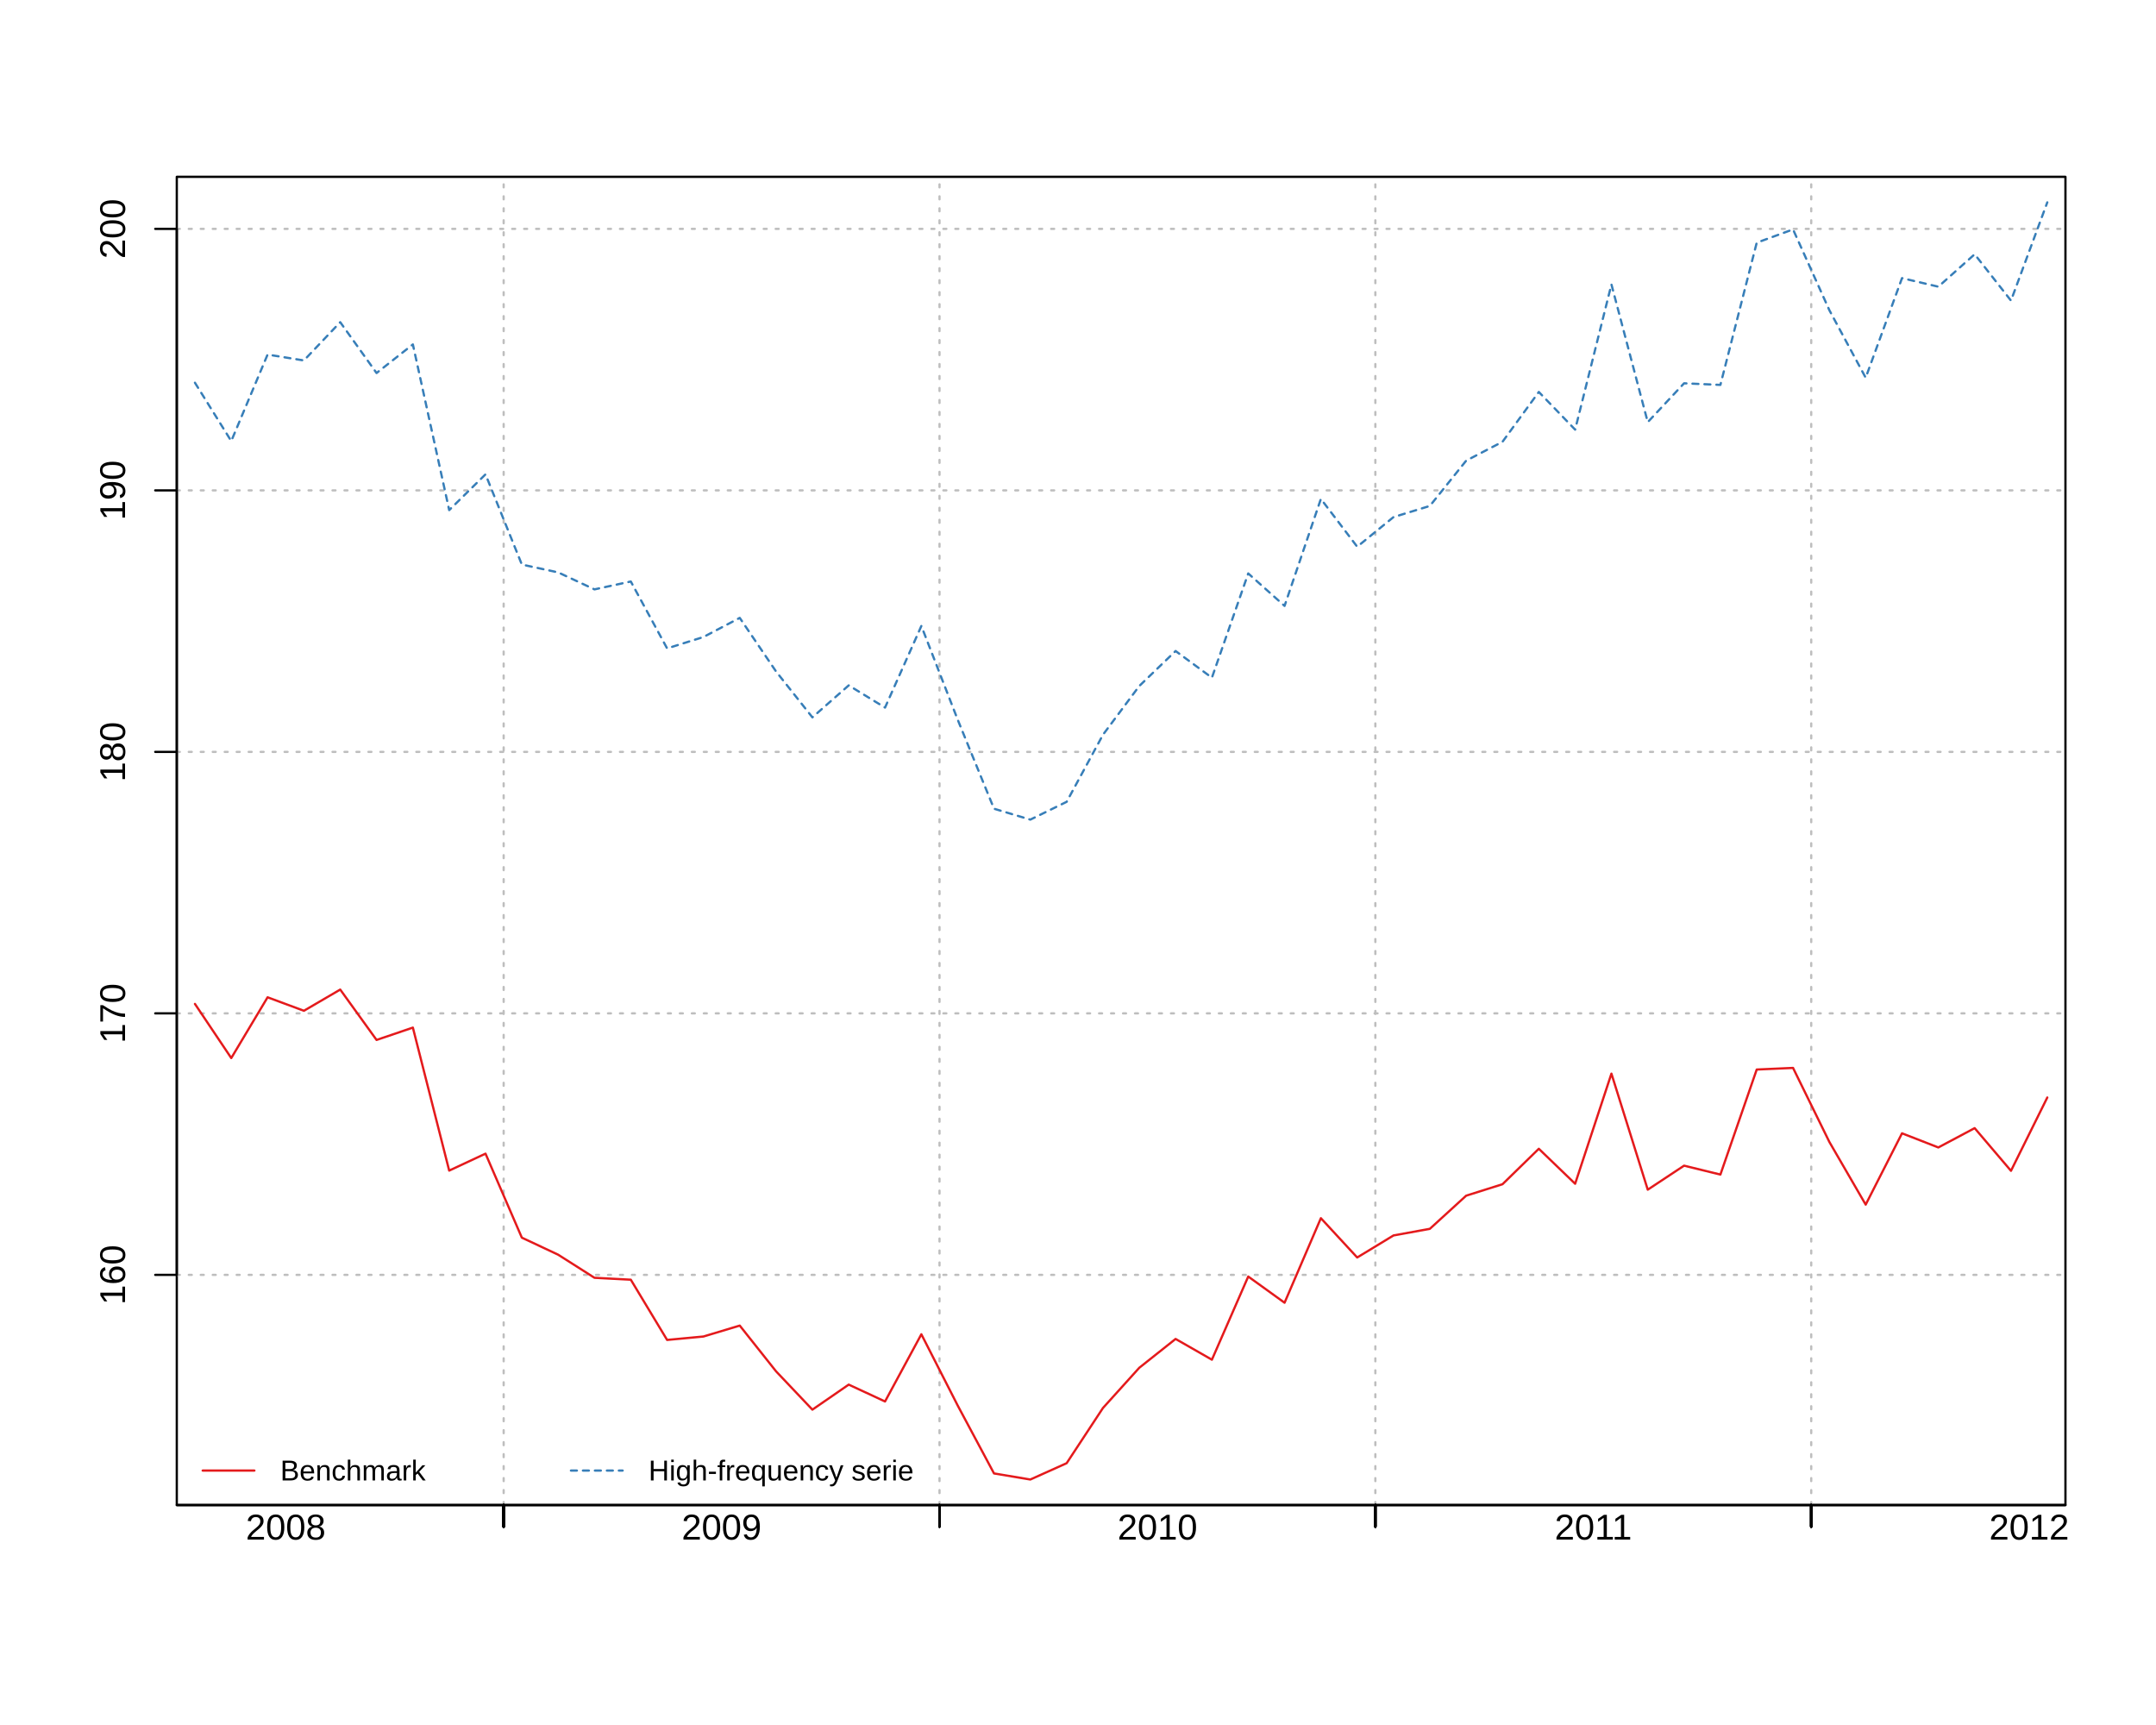
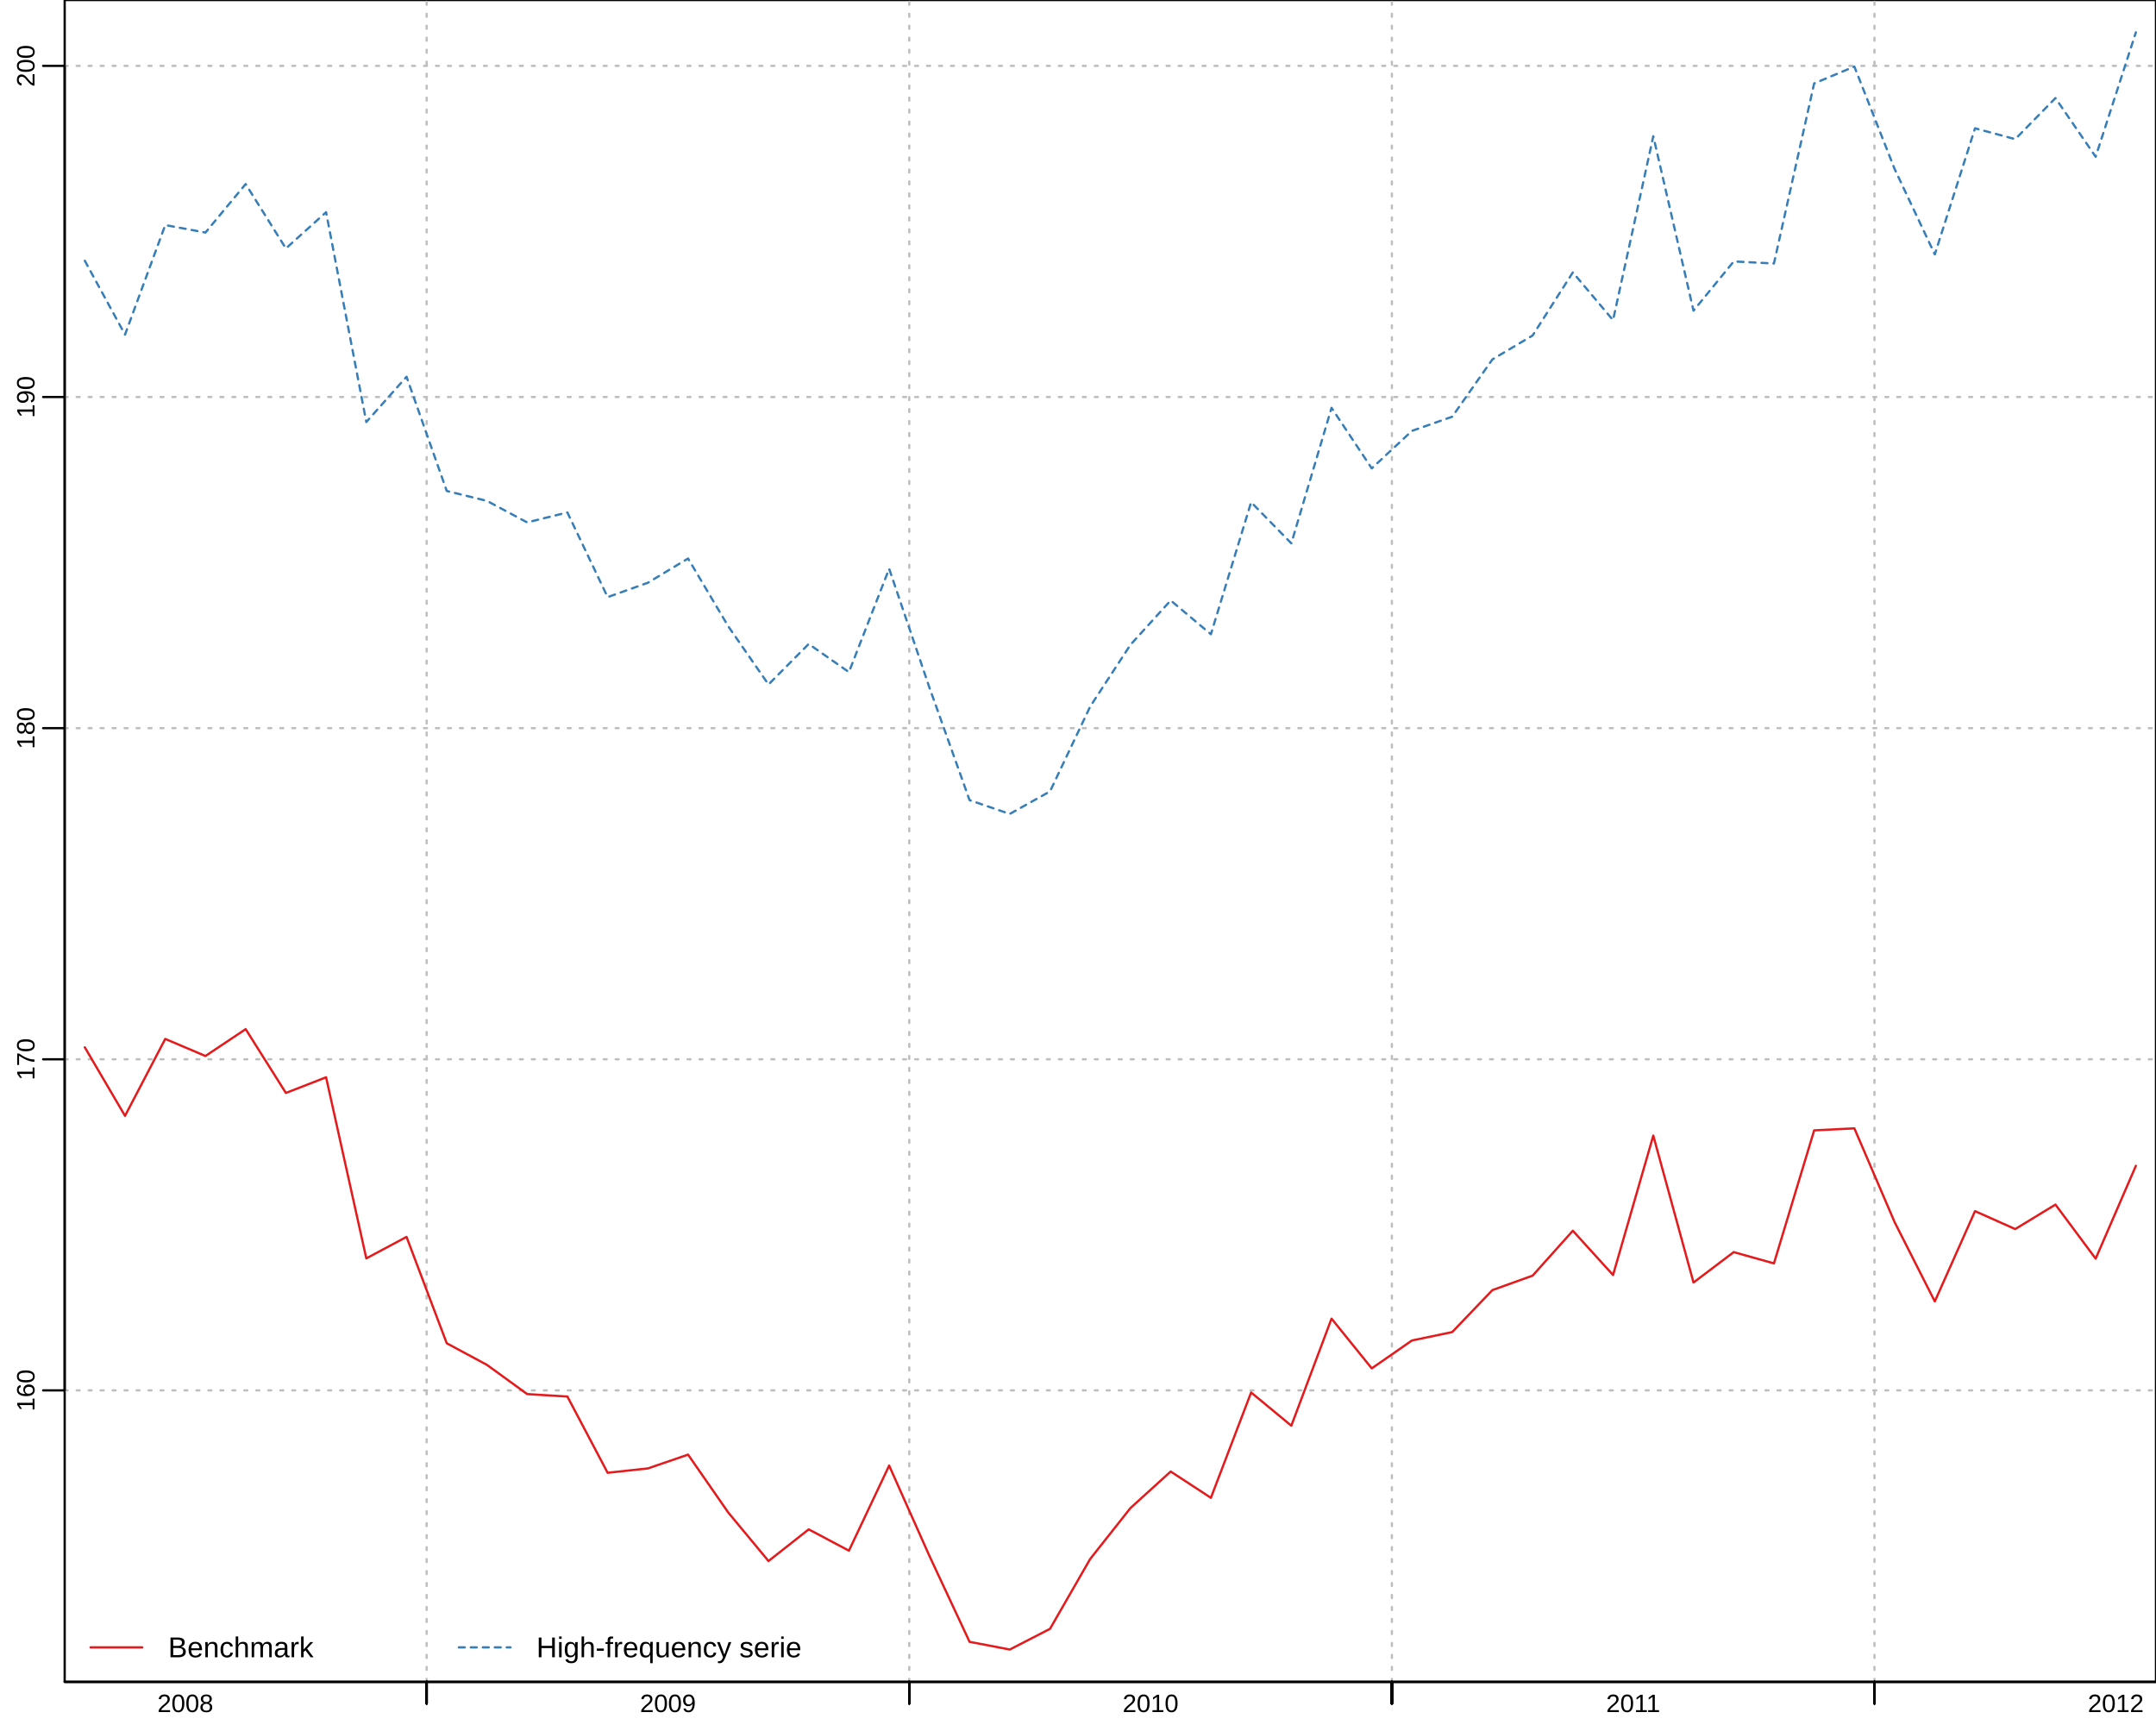
<svg xmlns="http://www.w3.org/2000/svg" viewBox="0 0 720.00 576.00">
  <defs>
    <style type="text/css">
    line, polyline, polygon, path, rect, circle {
      fill: none;
      stroke: #000000;
      stroke-linecap: round;
      stroke-linejoin: round;
      stroke-miterlimit: 10.00;
    }
  </style>
  </defs>
  <rect width="100%" height="100%" style="stroke: none; fill: #FFFFFF;" />
-   <polyline points="59.04,502.56 689.76,502.56 689.76,59.04 59.04,59.04 59.04,502.56 " style="stroke-width: 0.75;" />
+   <polyline points="21.60,561.60 720.00,561.60 720.00,0.00 21.60,0.00 21.60,561.60 " style="stroke-width: 0.75;" />
  <defs>
-     <clipPath id="cpNTkuMDR8Njg5Ljc2fDUwMi41Nnw1OS4wNA==">
-       <rect x="59.04" y="59.04" width="630.72" height="443.52" />
+     <clipPath id="cpMjEuNjB8NzIwLjAwfDU2MS42MHwwLjAw">
+       <rect x="21.60" y="0.00" width="698.40" height="561.60" />
    </clipPath>
  </defs>
-   <line x1="59.04" y1="425.70" x2="689.76" y2="425.70" style="stroke-width: 0.75; stroke: #BEBEBE; stroke-dasharray: 1.00,3.00;" clip-path="url(#cpNTkuMDR8Njg5Ljc2fDUwMi41Nnw1OS4wNA==)" />
-   <line x1="59.04" y1="338.38" x2="689.76" y2="338.38" style="stroke-width: 0.75; stroke: #BEBEBE; stroke-dasharray: 1.00,3.00;" clip-path="url(#cpNTkuMDR8Njg5Ljc2fDUwMi41Nnw1OS4wNA==)" />
-   <line x1="59.04" y1="251.06" x2="689.76" y2="251.06" style="stroke-width: 0.75; stroke: #BEBEBE; stroke-dasharray: 1.00,3.00;" clip-path="url(#cpNTkuMDR8Njg5Ljc2fDUwMi41Nnw1OS4wNA==)" />
-   <line x1="59.04" y1="163.74" x2="689.76" y2="163.74" style="stroke-width: 0.75; stroke: #BEBEBE; stroke-dasharray: 1.00,3.00;" clip-path="url(#cpNTkuMDR8Njg5Ljc2fDUwMi41Nnw1OS4wNA==)" />
-   <line x1="59.04" y1="76.42" x2="689.76" y2="76.42" style="stroke-width: 0.75; stroke: #BEBEBE; stroke-dasharray: 1.00,3.00;" clip-path="url(#cpNTkuMDR8Njg5Ljc2fDUwMi41Nnw1OS4wNA==)" />
-   <line x1="168.20" y1="502.56" x2="168.20" y2="59.04" style="stroke-width: 0.75; stroke: #BEBEBE; stroke-dasharray: 1.00,3.00;" clip-path="url(#cpNTkuMDR8Njg5Ljc2fDUwMi41Nnw1OS4wNA==)" />
-   <line x1="313.75" y1="502.56" x2="313.75" y2="59.04" style="stroke-width: 0.75; stroke: #BEBEBE; stroke-dasharray: 1.00,3.00;" clip-path="url(#cpNTkuMDR8Njg5Ljc2fDUwMi41Nnw1OS4wNA==)" />
-   <line x1="459.30" y1="502.56" x2="459.30" y2="59.04" style="stroke-width: 0.75; stroke: #BEBEBE; stroke-dasharray: 1.00,3.00;" clip-path="url(#cpNTkuMDR8Njg5Ljc2fDUwMi41Nnw1OS4wNA==)" />
-   <line x1="604.86" y1="502.56" x2="604.86" y2="59.04" style="stroke-width: 0.75; stroke: #BEBEBE; stroke-dasharray: 1.00,3.00;" clip-path="url(#cpNTkuMDR8Njg5Ljc2fDUwMi41Nnw1OS4wNA==)" />
-   <polyline points="65.10,335.22 77.23,353.30 89.36,333.01 101.49,337.51 113.62,330.43 125.75,347.25 137.88,343.13 150.01,390.88 162.14,385.22 174.27,413.27 186.40,418.96 198.53,426.67 210.66,427.31 222.78,447.42 234.91,446.28 247.04,442.63 259.17,457.91 271.30,470.70 283.43,462.34 295.56,467.97 307.69,445.53 319.82,469.31 331.95,492.00 344.08,494.03 356.21,488.58 368.34,470.14 380.46,456.72 392.59,447.09 404.72,454.02 416.85,426.25 428.98,435.00 441.11,406.77 453.24,419.89 465.37,412.53 477.50,410.32 489.63,399.25 501.76,395.43 513.89,383.59 526.02,395.27 538.14,358.50 550.27,397.25 562.40,389.23 574.53,392.20 586.66,357.13 598.79,356.59 610.92,381.31 623.05,402.24 635.18,378.43 647.31,383.15 659.44,376.70 671.57,390.95 683.70,366.47 " style="stroke-width: 0.75; stroke: #E41A1C;" clip-path="url(#cpNTkuMDR8Njg5Ljc2fDUwMi41Nnw1OS4wNA==)" />
-   <polyline points="65.10,127.80 77.23,147.28 89.36,118.39 101.49,120.36 113.62,107.58 125.75,124.56 137.88,115.01 150.01,170.33 162.14,158.39 174.27,188.51 186.40,191.13 198.53,196.80 210.66,194.17 222.78,216.51 234.91,212.71 247.04,206.32 259.17,224.22 271.30,239.53 283.43,228.86 295.56,236.27 307.69,209.02 319.82,240.30 331.95,270.04 344.08,273.68 356.21,267.74 368.34,245.34 380.46,229.07 392.59,217.38 404.72,226.29 416.85,191.48 428.98,202.32 441.11,166.59 453.24,182.56 465.37,172.66 477.50,168.94 489.63,153.82 501.76,147.52 513.89,130.88 526.02,143.46 538.14,94.97 550.27,140.96 562.40,127.99 574.53,128.52 586.66,81.04 598.79,76.60 610.92,103.58 623.05,126.13 635.18,92.87 647.31,95.73 659.44,84.90 671.57,100.38 683.70,67.57 " style="stroke-width: 0.75; stroke: #377EB8; stroke-dasharray: 2.00,2.00;" clip-path="url(#cpNTkuMDR8Njg5Ljc2fDUwMi41Nnw1OS4wNA==)" />
-   <line x1="67.68" y1="491.04" x2="84.96" y2="491.04" style="stroke-width: 0.75; stroke: #E41A1C;" clip-path="url(#cpNTkuMDR8Njg5Ljc2fDUwMi41Nnw1OS4wNA==)" />
-   <line x1="190.66" y1="491.04" x2="207.94" y2="491.04" style="stroke-width: 0.75; stroke: #377EB8; stroke-dasharray: 2.00,2.00;" clip-path="url(#cpNTkuMDR8Njg5Ljc2fDUwMi41Nnw1OS4wNA==)" />
-   <g clip-path="url(#cpNTkuMDR8Njg5Ljc2fDUwMi41Nnw1OS4wNA==)">
-     <text x="93.60" y="494.34" style="font-size: 9.60px; font-family: Liberation Sans;" textLength="48.48px" lengthAdjust="spacingAndGlyphs">Benchmark</text>
+   <line x1="21.60" y1="464.27" x2="720.00" y2="464.27" style="stroke-width: 0.75; stroke: #BEBEBE; stroke-dasharray: 1.00,3.00;" clip-path="url(#cpMjEuNjB8NzIwLjAwfDU2MS42MHwwLjAw)" />
+   <line x1="21.60" y1="353.71" x2="720.00" y2="353.71" style="stroke-width: 0.75; stroke: #BEBEBE; stroke-dasharray: 1.00,3.00;" clip-path="url(#cpMjEuNjB8NzIwLjAwfDU2MS42MHwwLjAw)" />
+   <line x1="21.60" y1="243.14" x2="720.00" y2="243.14" style="stroke-width: 0.75; stroke: #BEBEBE; stroke-dasharray: 1.00,3.00;" clip-path="url(#cpMjEuNjB8NzIwLjAwfDU2MS42MHwwLjAw)" />
+   <line x1="21.60" y1="132.57" x2="720.00" y2="132.57" style="stroke-width: 0.75; stroke: #BEBEBE; stroke-dasharray: 1.00,3.00;" clip-path="url(#cpMjEuNjB8NzIwLjAwfDU2MS42MHwwLjAw)" />
+   <line x1="21.60" y1="22.00" x2="720.00" y2="22.00" style="stroke-width: 0.75; stroke: #BEBEBE; stroke-dasharray: 1.00,3.00;" clip-path="url(#cpMjEuNjB8NzIwLjAwfDU2MS42MHwwLjAw)" />
+   <line x1="142.48" y1="561.60" x2="142.48" y2="0.00" style="stroke-width: 0.75; stroke: #BEBEBE; stroke-dasharray: 1.00,3.00;" clip-path="url(#cpMjEuNjB8NzIwLjAwfDU2MS42MHwwLjAw)" />
+   <line x1="303.65" y1="561.60" x2="303.65" y2="0.00" style="stroke-width: 0.75; stroke: #BEBEBE; stroke-dasharray: 1.00,3.00;" clip-path="url(#cpMjEuNjB8NzIwLjAwfDU2MS42MHwwLjAw)" />
+   <line x1="464.82" y1="561.60" x2="464.82" y2="0.00" style="stroke-width: 0.75; stroke: #BEBEBE; stroke-dasharray: 1.00,3.00;" clip-path="url(#cpMjEuNjB8NzIwLjAwfDU2MS42MHwwLjAw)" />
+   <line x1="625.98" y1="561.60" x2="625.98" y2="0.00" style="stroke-width: 0.75; stroke: #BEBEBE; stroke-dasharray: 1.00,3.00;" clip-path="url(#cpMjEuNjB8NzIwLjAwfDU2MS42MHwwLjAw)" />
+   <polyline points="28.32,349.71 41.75,372.60 55.18,346.91 68.61,352.61 82.04,343.64 95.47,364.95 108.90,359.72 122.33,420.19 135.76,413.02 149.19,448.54 162.62,455.75 176.05,465.50 189.48,466.32 202.92,491.78 216.35,490.33 229.78,485.72 243.21,505.06 256.64,521.25 270.07,510.67 283.50,517.79 296.93,489.38 310.36,519.50 323.79,548.23 337.22,550.80 350.65,543.89 364.08,520.54 377.52,503.55 390.95,491.36 404.38,500.14 417.81,464.97 431.24,476.06 444.67,440.31 458.10,456.92 471.53,447.60 484.96,444.80 498.39,430.78 511.82,425.95 525.25,410.96 538.68,425.75 552.12,379.19 565.55,428.25 578.98,418.10 592.41,421.86 605.84,377.45 619.27,376.77 632.70,408.07 646.13,434.57 659.56,404.42 672.99,410.40 686.42,402.23 699.85,420.28 713.28,389.28 " style="stroke-width: 0.75; stroke: #E41A1C;" clip-path="url(#cpMjEuNjB8NzIwLjAwfDU2MS42MHwwLjAw)" />
+   <polyline points="28.32,87.06 41.75,111.73 55.18,75.15 68.61,77.65 82.04,61.46 95.47,82.96 108.90,70.86 122.33,140.92 135.76,125.80 149.19,163.94 162.62,167.25 176.05,174.44 189.48,171.11 202.92,199.39 216.35,194.59 229.78,186.49 243.21,209.15 256.64,228.55 270.07,215.03 283.50,224.42 296.93,189.90 310.36,229.52 323.79,267.18 337.22,271.78 350.65,264.27 364.08,235.90 377.52,215.30 390.95,200.49 404.38,211.78 417.81,167.70 431.24,181.43 444.67,136.18 458.10,156.40 471.53,143.87 484.96,139.15 498.39,120.01 511.82,112.03 525.25,90.96 538.68,106.90 552.12,45.49 565.55,103.73 578.98,87.30 592.41,87.98 605.84,27.86 619.27,22.23 632.70,56.40 646.13,84.95 659.56,42.84 672.99,46.46 686.42,32.75 699.85,52.34 713.28,10.80 " style="stroke-width: 0.75; stroke: #377EB8; stroke-dasharray: 2.00,2.00;" clip-path="url(#cpMjEuNjB8NzIwLjAwfDU2MS42MHwwLjAw)" />
+   <line x1="30.24" y1="550.08" x2="47.52" y2="550.08" style="stroke-width: 0.75; stroke: #E41A1C;" clip-path="url(#cpMjEuNjB8NzIwLjAwfDU2MS42MHwwLjAw)" />
+   <line x1="153.22" y1="550.08" x2="170.50" y2="550.08" style="stroke-width: 0.75; stroke: #377EB8; stroke-dasharray: 2.00,2.00;" clip-path="url(#cpMjEuNjB8NzIwLjAwfDU2MS42MHwwLjAw)" />
+   <g clip-path="url(#cpMjEuNjB8NzIwLjAwfDU2MS42MHwwLjAw)">
+     <text x="56.16" y="553.38" style="font-size: 9.60px; font-family: Liberation Sans;" textLength="48.48px" lengthAdjust="spacingAndGlyphs">Benchmark</text>
  </g>
-   <g clip-path="url(#cpNTkuMDR8Njg5Ljc2fDUwMi41Nnw1OS4wNA==)">
-     <text x="216.58" y="494.34" style="font-size: 9.60px; font-family: Liberation Sans;" textLength="88.42px" lengthAdjust="spacingAndGlyphs">High-frequency serie</text>
+   <g clip-path="url(#cpMjEuNjB8NzIwLjAwfDU2MS42MHwwLjAw)">
+     <text x="179.14" y="553.38" style="font-size: 9.60px; font-family: Liberation Sans;" textLength="88.42px" lengthAdjust="spacingAndGlyphs">High-frequency serie</text>
  </g>
  <defs>
    <clipPath id="cpMC4wMHw3MjAuMDB8NTc2LjAwfDAuMDA=">
      <rect x="0.00" y="0.00" width="720.00" height="576.00" />
    </clipPath>
  </defs>
-   <line x1="59.04" y1="425.70" x2="59.04" y2="76.42" style="stroke-width: 0.75;" clip-path="url(#cpMC4wMHw3MjAuMDB8NTc2LjAwfDAuMDA=)" />
-   <line x1="59.04" y1="425.70" x2="51.84" y2="425.70" style="stroke-width: 0.75;" clip-path="url(#cpMC4wMHw3MjAuMDB8NTc2LjAwfDAuMDA=)" />
-   <line x1="59.04" y1="338.38" x2="51.84" y2="338.38" style="stroke-width: 0.75;" clip-path="url(#cpMC4wMHw3MjAuMDB8NTc2LjAwfDAuMDA=)" />
-   <line x1="59.04" y1="251.06" x2="51.84" y2="251.06" style="stroke-width: 0.75;" clip-path="url(#cpMC4wMHw3MjAuMDB8NTc2LjAwfDAuMDA=)" />
-   <line x1="59.04" y1="163.74" x2="51.84" y2="163.74" style="stroke-width: 0.75;" clip-path="url(#cpMC4wMHw3MjAuMDB8NTc2LjAwfDAuMDA=)" />
-   <line x1="59.04" y1="76.42" x2="51.84" y2="76.42" style="stroke-width: 0.75;" clip-path="url(#cpMC4wMHw3MjAuMDB8NTc2LjAwfDAuMDA=)" />
+   <line x1="21.60" y1="464.27" x2="21.60" y2="22.00" style="stroke-width: 0.75;" clip-path="url(#cpMC4wMHw3MjAuMDB8NTc2LjAwfDAuMDA=)" />
+   <line x1="21.60" y1="464.27" x2="14.40" y2="464.27" style="stroke-width: 0.75;" clip-path="url(#cpMC4wMHw3MjAuMDB8NTc2LjAwfDAuMDA=)" />
+   <line x1="21.60" y1="353.71" x2="14.40" y2="353.71" style="stroke-width: 0.75;" clip-path="url(#cpMC4wMHw3MjAuMDB8NTc2LjAwfDAuMDA=)" />
+   <line x1="21.60" y1="243.14" x2="14.40" y2="243.14" style="stroke-width: 0.75;" clip-path="url(#cpMC4wMHw3MjAuMDB8NTc2LjAwfDAuMDA=)" />
+   <line x1="21.60" y1="132.57" x2="14.40" y2="132.57" style="stroke-width: 0.75;" clip-path="url(#cpMC4wMHw3MjAuMDB8NTc2LjAwfDAuMDA=)" />
+   <line x1="21.60" y1="22.00" x2="14.40" y2="22.00" style="stroke-width: 0.75;" clip-path="url(#cpMC4wMHw3MjAuMDB8NTc2LjAwfDAuMDA=)" />
  <g clip-path="url(#cpMC4wMHw3MjAuMDB8NTc2LjAwfDAuMDA=)">
-     <text transform="translate(41.76,435.71) rotate(-90)" style="font-size: 12.00px; font-family: Liberation Sans;" textLength="20.02px" lengthAdjust="spacingAndGlyphs">160</text>
+     <text transform="translate(11.52,471.28) rotate(-90)" style="font-size: 8.40px; font-family: Liberation Sans;" textLength="14.02px" lengthAdjust="spacingAndGlyphs">160</text>
  </g>
  <g clip-path="url(#cpMC4wMHw3MjAuMDB8NTc2LjAwfDAuMDA=)">
-     <text transform="translate(41.76,348.38) rotate(-90)" style="font-size: 12.00px; font-family: Liberation Sans;" textLength="20.02px" lengthAdjust="spacingAndGlyphs">170</text>
+     <text transform="translate(11.52,360.71) rotate(-90)" style="font-size: 8.40px; font-family: Liberation Sans;" textLength="14.02px" lengthAdjust="spacingAndGlyphs">170</text>
  </g>
  <g clip-path="url(#cpMC4wMHw3MjAuMDB8NTc2LjAwfDAuMDA=)">
-     <text transform="translate(41.76,261.06) rotate(-90)" style="font-size: 12.00px; font-family: Liberation Sans;" textLength="20.02px" lengthAdjust="spacingAndGlyphs">180</text>
+     <text transform="translate(11.52,250.15) rotate(-90)" style="font-size: 8.40px; font-family: Liberation Sans;" textLength="14.02px" lengthAdjust="spacingAndGlyphs">180</text>
  </g>
  <g clip-path="url(#cpMC4wMHw3MjAuMDB8NTc2LjAwfDAuMDA=)">
-     <text transform="translate(41.76,173.74) rotate(-90)" style="font-size: 12.00px; font-family: Liberation Sans;" textLength="20.02px" lengthAdjust="spacingAndGlyphs">190</text>
+     <text transform="translate(11.52,139.58) rotate(-90)" style="font-size: 8.40px; font-family: Liberation Sans;" textLength="14.02px" lengthAdjust="spacingAndGlyphs">190</text>
  </g>
  <g clip-path="url(#cpMC4wMHw3MjAuMDB8NTc2LjAwfDAuMDA=)">
-     <text transform="translate(41.76,86.42) rotate(-90)" style="font-size: 12.00px; font-family: Liberation Sans;" textLength="20.02px" lengthAdjust="spacingAndGlyphs">200</text>
+     <text transform="translate(11.52,29.01) rotate(-90)" style="font-size: 8.40px; font-family: Liberation Sans;" textLength="14.02px" lengthAdjust="spacingAndGlyphs">200</text>
  </g>
-   <line x1="59.04" y1="502.56" x2="689.76" y2="502.56" style="stroke-width: 0.75;" clip-path="url(#cpMC4wMHw3MjAuMDB8NTc2LjAwfDAuMDA=)" />
-   <line x1="168.20" y1="502.56" x2="168.20" y2="509.76" style="stroke-width: 0.75;" clip-path="url(#cpMC4wMHw3MjAuMDB8NTc2LjAwfDAuMDA=)" />
-   <line x1="168.20" y1="502.56" x2="168.20" y2="509.76" style="stroke-width: 0.75;" clip-path="url(#cpMC4wMHw3MjAuMDB8NTc2LjAwfDAuMDA=)" />
-   <line x1="168.20" y1="502.56" x2="168.20" y2="509.76" style="stroke-width: 0.75;" clip-path="url(#cpMC4wMHw3MjAuMDB8NTc2LjAwfDAuMDA=)" />
-   <line x1="168.20" y1="502.56" x2="168.20" y2="509.76" style="stroke-width: 0.75;" clip-path="url(#cpMC4wMHw3MjAuMDB8NTc2LjAwfDAuMDA=)" />
-   <line x1="168.20" y1="502.56" x2="168.20" y2="509.76" style="stroke-width: 0.75;" clip-path="url(#cpMC4wMHw3MjAuMDB8NTc2LjAwfDAuMDA=)" />
-   <line x1="168.20" y1="502.56" x2="168.20" y2="509.76" style="stroke-width: 0.75;" clip-path="url(#cpMC4wMHw3MjAuMDB8NTc2LjAwfDAuMDA=)" />
-   <line x1="168.20" y1="502.56" x2="168.20" y2="509.76" style="stroke-width: 0.75;" clip-path="url(#cpMC4wMHw3MjAuMDB8NTc2LjAwfDAuMDA=)" />
-   <line x1="168.20" y1="502.56" x2="168.20" y2="509.76" style="stroke-width: 0.75;" clip-path="url(#cpMC4wMHw3MjAuMDB8NTc2LjAwfDAuMDA=)" />
-   <line x1="168.20" y1="502.56" x2="168.20" y2="509.76" style="stroke-width: 0.75;" clip-path="url(#cpMC4wMHw3MjAuMDB8NTc2LjAwfDAuMDA=)" />
-   <line x1="168.20" y1="502.56" x2="168.20" y2="509.76" style="stroke-width: 0.75;" clip-path="url(#cpMC4wMHw3MjAuMDB8NTc2LjAwfDAuMDA=)" />
-   <line x1="168.20" y1="502.56" x2="168.20" y2="509.76" style="stroke-width: 0.75;" clip-path="url(#cpMC4wMHw3MjAuMDB8NTc2LjAwfDAuMDA=)" />
-   <line x1="168.20" y1="502.56" x2="168.20" y2="509.76" style="stroke-width: 0.75;" clip-path="url(#cpMC4wMHw3MjAuMDB8NTc2LjAwfDAuMDA=)" />
-   <line x1="313.75" y1="502.56" x2="313.75" y2="509.76" style="stroke-width: 0.75;" clip-path="url(#cpMC4wMHw3MjAuMDB8NTc2LjAwfDAuMDA=)" />
-   <line x1="313.75" y1="502.56" x2="313.75" y2="509.76" style="stroke-width: 0.75;" clip-path="url(#cpMC4wMHw3MjAuMDB8NTc2LjAwfDAuMDA=)" />
-   <line x1="313.75" y1="502.56" x2="313.75" y2="509.76" style="stroke-width: 0.75;" clip-path="url(#cpMC4wMHw3MjAuMDB8NTc2LjAwfDAuMDA=)" />
-   <line x1="313.75" y1="502.56" x2="313.75" y2="509.76" style="stroke-width: 0.75;" clip-path="url(#cpMC4wMHw3MjAuMDB8NTc2LjAwfDAuMDA=)" />
-   <line x1="313.75" y1="502.56" x2="313.75" y2="509.76" style="stroke-width: 0.75;" clip-path="url(#cpMC4wMHw3MjAuMDB8NTc2LjAwfDAuMDA=)" />
-   <line x1="313.75" y1="502.56" x2="313.75" y2="509.76" style="stroke-width: 0.75;" clip-path="url(#cpMC4wMHw3MjAuMDB8NTc2LjAwfDAuMDA=)" />
-   <line x1="313.75" y1="502.56" x2="313.75" y2="509.76" style="stroke-width: 0.75;" clip-path="url(#cpMC4wMHw3MjAuMDB8NTc2LjAwfDAuMDA=)" />
-   <line x1="313.75" y1="502.56" x2="313.75" y2="509.76" style="stroke-width: 0.75;" clip-path="url(#cpMC4wMHw3MjAuMDB8NTc2LjAwfDAuMDA=)" />
-   <line x1="313.75" y1="502.56" x2="313.75" y2="509.76" style="stroke-width: 0.75;" clip-path="url(#cpMC4wMHw3MjAuMDB8NTc2LjAwfDAuMDA=)" />
-   <line x1="313.75" y1="502.56" x2="313.75" y2="509.76" style="stroke-width: 0.75;" clip-path="url(#cpMC4wMHw3MjAuMDB8NTc2LjAwfDAuMDA=)" />
-   <line x1="313.75" y1="502.56" x2="313.75" y2="509.76" style="stroke-width: 0.75;" clip-path="url(#cpMC4wMHw3MjAuMDB8NTc2LjAwfDAuMDA=)" />
-   <line x1="313.75" y1="502.56" x2="313.75" y2="509.76" style="stroke-width: 0.75;" clip-path="url(#cpMC4wMHw3MjAuMDB8NTc2LjAwfDAuMDA=)" />
-   <line x1="459.30" y1="502.56" x2="459.30" y2="509.76" style="stroke-width: 0.75;" clip-path="url(#cpMC4wMHw3MjAuMDB8NTc2LjAwfDAuMDA=)" />
-   <line x1="459.30" y1="502.56" x2="459.30" y2="509.76" style="stroke-width: 0.75;" clip-path="url(#cpMC4wMHw3MjAuMDB8NTc2LjAwfDAuMDA=)" />
-   <line x1="459.30" y1="502.56" x2="459.30" y2="509.76" style="stroke-width: 0.75;" clip-path="url(#cpMC4wMHw3MjAuMDB8NTc2LjAwfDAuMDA=)" />
-   <line x1="459.30" y1="502.56" x2="459.30" y2="509.76" style="stroke-width: 0.75;" clip-path="url(#cpMC4wMHw3MjAuMDB8NTc2LjAwfDAuMDA=)" />
-   <line x1="459.30" y1="502.56" x2="459.30" y2="509.76" style="stroke-width: 0.75;" clip-path="url(#cpMC4wMHw3MjAuMDB8NTc2LjAwfDAuMDA=)" />
-   <line x1="459.30" y1="502.56" x2="459.30" y2="509.76" style="stroke-width: 0.75;" clip-path="url(#cpMC4wMHw3MjAuMDB8NTc2LjAwfDAuMDA=)" />
-   <line x1="459.30" y1="502.56" x2="459.30" y2="509.76" style="stroke-width: 0.75;" clip-path="url(#cpMC4wMHw3MjAuMDB8NTc2LjAwfDAuMDA=)" />
-   <line x1="459.30" y1="502.56" x2="459.30" y2="509.76" style="stroke-width: 0.75;" clip-path="url(#cpMC4wMHw3MjAuMDB8NTc2LjAwfDAuMDA=)" />
-   <line x1="459.30" y1="502.56" x2="459.30" y2="509.76" style="stroke-width: 0.75;" clip-path="url(#cpMC4wMHw3MjAuMDB8NTc2LjAwfDAuMDA=)" />
-   <line x1="459.30" y1="502.56" x2="459.30" y2="509.76" style="stroke-width: 0.75;" clip-path="url(#cpMC4wMHw3MjAuMDB8NTc2LjAwfDAuMDA=)" />
-   <line x1="459.30" y1="502.56" x2="459.30" y2="509.76" style="stroke-width: 0.75;" clip-path="url(#cpMC4wMHw3MjAuMDB8NTc2LjAwfDAuMDA=)" />
-   <line x1="459.30" y1="502.56" x2="459.30" y2="509.76" style="stroke-width: 0.75;" clip-path="url(#cpMC4wMHw3MjAuMDB8NTc2LjAwfDAuMDA=)" />
-   <line x1="604.86" y1="502.56" x2="604.86" y2="509.76" style="stroke-width: 0.75;" clip-path="url(#cpMC4wMHw3MjAuMDB8NTc2LjAwfDAuMDA=)" />
-   <line x1="604.86" y1="502.56" x2="604.86" y2="509.76" style="stroke-width: 0.75;" clip-path="url(#cpMC4wMHw3MjAuMDB8NTc2LjAwfDAuMDA=)" />
-   <line x1="604.86" y1="502.56" x2="604.86" y2="509.76" style="stroke-width: 0.75;" clip-path="url(#cpMC4wMHw3MjAuMDB8NTc2LjAwfDAuMDA=)" />
-   <line x1="604.86" y1="502.56" x2="604.86" y2="509.76" style="stroke-width: 0.75;" clip-path="url(#cpMC4wMHw3MjAuMDB8NTc2LjAwfDAuMDA=)" />
-   <line x1="604.86" y1="502.56" x2="604.86" y2="509.76" style="stroke-width: 0.75;" clip-path="url(#cpMC4wMHw3MjAuMDB8NTc2LjAwfDAuMDA=)" />
-   <line x1="604.86" y1="502.56" x2="604.86" y2="509.76" style="stroke-width: 0.75;" clip-path="url(#cpMC4wMHw3MjAuMDB8NTc2LjAwfDAuMDA=)" />
-   <line x1="604.86" y1="502.56" x2="604.86" y2="509.76" style="stroke-width: 0.75;" clip-path="url(#cpMC4wMHw3MjAuMDB8NTc2LjAwfDAuMDA=)" />
-   <line x1="604.86" y1="502.56" x2="604.86" y2="509.76" style="stroke-width: 0.75;" clip-path="url(#cpMC4wMHw3MjAuMDB8NTc2LjAwfDAuMDA=)" />
-   <line x1="604.86" y1="502.56" x2="604.86" y2="509.76" style="stroke-width: 0.75;" clip-path="url(#cpMC4wMHw3MjAuMDB8NTc2LjAwfDAuMDA=)" />
-   <line x1="604.86" y1="502.56" x2="604.86" y2="509.76" style="stroke-width: 0.75;" clip-path="url(#cpMC4wMHw3MjAuMDB8NTc2LjAwfDAuMDA=)" />
-   <line x1="604.86" y1="502.56" x2="604.86" y2="509.76" style="stroke-width: 0.75;" clip-path="url(#cpMC4wMHw3MjAuMDB8NTc2LjAwfDAuMDA=)" />
-   <line x1="604.86" y1="502.56" x2="604.86" y2="509.76" style="stroke-width: 0.75;" clip-path="url(#cpMC4wMHw3MjAuMDB8NTc2LjAwfDAuMDA=)" />
+   <line x1="21.60" y1="561.60" x2="720.00" y2="561.60" style="stroke-width: 0.75;" clip-path="url(#cpMC4wMHw3MjAuMDB8NTc2LjAwfDAuMDA=)" />
+   <line x1="142.48" y1="561.60" x2="142.48" y2="568.80" style="stroke-width: 0.75;" clip-path="url(#cpMC4wMHw3MjAuMDB8NTc2LjAwfDAuMDA=)" />
+   <line x1="142.48" y1="561.60" x2="142.48" y2="568.80" style="stroke-width: 0.75;" clip-path="url(#cpMC4wMHw3MjAuMDB8NTc2LjAwfDAuMDA=)" />
+   <line x1="142.48" y1="561.60" x2="142.48" y2="568.80" style="stroke-width: 0.75;" clip-path="url(#cpMC4wMHw3MjAuMDB8NTc2LjAwfDAuMDA=)" />
+   <line x1="142.48" y1="561.60" x2="142.48" y2="568.80" style="stroke-width: 0.75;" clip-path="url(#cpMC4wMHw3MjAuMDB8NTc2LjAwfDAuMDA=)" />
+   <line x1="142.48" y1="561.60" x2="142.48" y2="568.80" style="stroke-width: 0.75;" clip-path="url(#cpMC4wMHw3MjAuMDB8NTc2LjAwfDAuMDA=)" />
+   <line x1="142.48" y1="561.60" x2="142.48" y2="568.80" style="stroke-width: 0.75;" clip-path="url(#cpMC4wMHw3MjAuMDB8NTc2LjAwfDAuMDA=)" />
+   <line x1="142.48" y1="561.60" x2="142.48" y2="568.80" style="stroke-width: 0.75;" clip-path="url(#cpMC4wMHw3MjAuMDB8NTc2LjAwfDAuMDA=)" />
+   <line x1="142.48" y1="561.60" x2="142.48" y2="568.80" style="stroke-width: 0.75;" clip-path="url(#cpMC4wMHw3MjAuMDB8NTc2LjAwfDAuMDA=)" />
+   <line x1="142.48" y1="561.60" x2="142.48" y2="568.80" style="stroke-width: 0.75;" clip-path="url(#cpMC4wMHw3MjAuMDB8NTc2LjAwfDAuMDA=)" />
+   <line x1="142.48" y1="561.60" x2="142.48" y2="568.80" style="stroke-width: 0.75;" clip-path="url(#cpMC4wMHw3MjAuMDB8NTc2LjAwfDAuMDA=)" />
+   <line x1="142.48" y1="561.60" x2="142.48" y2="568.80" style="stroke-width: 0.75;" clip-path="url(#cpMC4wMHw3MjAuMDB8NTc2LjAwfDAuMDA=)" />
+   <line x1="142.48" y1="561.60" x2="142.48" y2="568.80" style="stroke-width: 0.75;" clip-path="url(#cpMC4wMHw3MjAuMDB8NTc2LjAwfDAuMDA=)" />
+   <line x1="303.65" y1="561.60" x2="303.65" y2="568.80" style="stroke-width: 0.75;" clip-path="url(#cpMC4wMHw3MjAuMDB8NTc2LjAwfDAuMDA=)" />
+   <line x1="303.65" y1="561.60" x2="303.65" y2="568.80" style="stroke-width: 0.75;" clip-path="url(#cpMC4wMHw3MjAuMDB8NTc2LjAwfDAuMDA=)" />
+   <line x1="303.65" y1="561.60" x2="303.65" y2="568.80" style="stroke-width: 0.75;" clip-path="url(#cpMC4wMHw3MjAuMDB8NTc2LjAwfDAuMDA=)" />
+   <line x1="303.65" y1="561.60" x2="303.65" y2="568.80" style="stroke-width: 0.75;" clip-path="url(#cpMC4wMHw3MjAuMDB8NTc2LjAwfDAuMDA=)" />
+   <line x1="303.65" y1="561.60" x2="303.65" y2="568.80" style="stroke-width: 0.75;" clip-path="url(#cpMC4wMHw3MjAuMDB8NTc2LjAwfDAuMDA=)" />
+   <line x1="303.65" y1="561.60" x2="303.65" y2="568.80" style="stroke-width: 0.75;" clip-path="url(#cpMC4wMHw3MjAuMDB8NTc2LjAwfDAuMDA=)" />
+   <line x1="303.65" y1="561.60" x2="303.65" y2="568.80" style="stroke-width: 0.75;" clip-path="url(#cpMC4wMHw3MjAuMDB8NTc2LjAwfDAuMDA=)" />
+   <line x1="303.65" y1="561.60" x2="303.65" y2="568.80" style="stroke-width: 0.75;" clip-path="url(#cpMC4wMHw3MjAuMDB8NTc2LjAwfDAuMDA=)" />
+   <line x1="303.65" y1="561.60" x2="303.65" y2="568.80" style="stroke-width: 0.75;" clip-path="url(#cpMC4wMHw3MjAuMDB8NTc2LjAwfDAuMDA=)" />
+   <line x1="303.65" y1="561.60" x2="303.65" y2="568.80" style="stroke-width: 0.75;" clip-path="url(#cpMC4wMHw3MjAuMDB8NTc2LjAwfDAuMDA=)" />
+   <line x1="303.65" y1="561.60" x2="303.65" y2="568.80" style="stroke-width: 0.75;" clip-path="url(#cpMC4wMHw3MjAuMDB8NTc2LjAwfDAuMDA=)" />
+   <line x1="303.65" y1="561.60" x2="303.65" y2="568.80" style="stroke-width: 0.75;" clip-path="url(#cpMC4wMHw3MjAuMDB8NTc2LjAwfDAuMDA=)" />
+   <line x1="464.82" y1="561.60" x2="464.82" y2="568.80" style="stroke-width: 0.75;" clip-path="url(#cpMC4wMHw3MjAuMDB8NTc2LjAwfDAuMDA=)" />
+   <line x1="464.82" y1="561.60" x2="464.82" y2="568.80" style="stroke-width: 0.75;" clip-path="url(#cpMC4wMHw3MjAuMDB8NTc2LjAwfDAuMDA=)" />
+   <line x1="464.82" y1="561.60" x2="464.82" y2="568.80" style="stroke-width: 0.75;" clip-path="url(#cpMC4wMHw3MjAuMDB8NTc2LjAwfDAuMDA=)" />
+   <line x1="464.82" y1="561.60" x2="464.82" y2="568.80" style="stroke-width: 0.75;" clip-path="url(#cpMC4wMHw3MjAuMDB8NTc2LjAwfDAuMDA=)" />
+   <line x1="464.82" y1="561.60" x2="464.82" y2="568.80" style="stroke-width: 0.75;" clip-path="url(#cpMC4wMHw3MjAuMDB8NTc2LjAwfDAuMDA=)" />
+   <line x1="464.82" y1="561.60" x2="464.82" y2="568.80" style="stroke-width: 0.75;" clip-path="url(#cpMC4wMHw3MjAuMDB8NTc2LjAwfDAuMDA=)" />
+   <line x1="464.82" y1="561.60" x2="464.82" y2="568.80" style="stroke-width: 0.75;" clip-path="url(#cpMC4wMHw3MjAuMDB8NTc2LjAwfDAuMDA=)" />
+   <line x1="464.82" y1="561.60" x2="464.82" y2="568.80" style="stroke-width: 0.75;" clip-path="url(#cpMC4wMHw3MjAuMDB8NTc2LjAwfDAuMDA=)" />
+   <line x1="464.82" y1="561.60" x2="464.82" y2="568.80" style="stroke-width: 0.75;" clip-path="url(#cpMC4wMHw3MjAuMDB8NTc2LjAwfDAuMDA=)" />
+   <line x1="464.82" y1="561.60" x2="464.82" y2="568.80" style="stroke-width: 0.75;" clip-path="url(#cpMC4wMHw3MjAuMDB8NTc2LjAwfDAuMDA=)" />
+   <line x1="464.82" y1="561.60" x2="464.82" y2="568.80" style="stroke-width: 0.75;" clip-path="url(#cpMC4wMHw3MjAuMDB8NTc2LjAwfDAuMDA=)" />
+   <line x1="464.82" y1="561.60" x2="464.82" y2="568.80" style="stroke-width: 0.75;" clip-path="url(#cpMC4wMHw3MjAuMDB8NTc2LjAwfDAuMDA=)" />
+   <line x1="625.98" y1="561.60" x2="625.98" y2="568.80" style="stroke-width: 0.75;" clip-path="url(#cpMC4wMHw3MjAuMDB8NTc2LjAwfDAuMDA=)" />
+   <line x1="625.98" y1="561.60" x2="625.98" y2="568.80" style="stroke-width: 0.75;" clip-path="url(#cpMC4wMHw3MjAuMDB8NTc2LjAwfDAuMDA=)" />
+   <line x1="625.98" y1="561.60" x2="625.98" y2="568.80" style="stroke-width: 0.75;" clip-path="url(#cpMC4wMHw3MjAuMDB8NTc2LjAwfDAuMDA=)" />
+   <line x1="625.98" y1="561.60" x2="625.98" y2="568.80" style="stroke-width: 0.75;" clip-path="url(#cpMC4wMHw3MjAuMDB8NTc2LjAwfDAuMDA=)" />
+   <line x1="625.98" y1="561.60" x2="625.98" y2="568.80" style="stroke-width: 0.75;" clip-path="url(#cpMC4wMHw3MjAuMDB8NTc2LjAwfDAuMDA=)" />
+   <line x1="625.98" y1="561.60" x2="625.98" y2="568.80" style="stroke-width: 0.75;" clip-path="url(#cpMC4wMHw3MjAuMDB8NTc2LjAwfDAuMDA=)" />
+   <line x1="625.98" y1="561.60" x2="625.98" y2="568.80" style="stroke-width: 0.75;" clip-path="url(#cpMC4wMHw3MjAuMDB8NTc2LjAwfDAuMDA=)" />
+   <line x1="625.98" y1="561.60" x2="625.98" y2="568.80" style="stroke-width: 0.75;" clip-path="url(#cpMC4wMHw3MjAuMDB8NTc2LjAwfDAuMDA=)" />
+   <line x1="625.98" y1="561.60" x2="625.98" y2="568.80" style="stroke-width: 0.75;" clip-path="url(#cpMC4wMHw3MjAuMDB8NTc2LjAwfDAuMDA=)" />
+   <line x1="625.98" y1="561.60" x2="625.98" y2="568.80" style="stroke-width: 0.75;" clip-path="url(#cpMC4wMHw3MjAuMDB8NTc2LjAwfDAuMDA=)" />
+   <line x1="625.98" y1="561.60" x2="625.98" y2="568.80" style="stroke-width: 0.75;" clip-path="url(#cpMC4wMHw3MjAuMDB8NTc2LjAwfDAuMDA=)" />
+   <line x1="625.98" y1="561.60" x2="625.98" y2="568.80" style="stroke-width: 0.75;" clip-path="url(#cpMC4wMHw3MjAuMDB8NTc2LjAwfDAuMDA=)" />
  <g clip-path="url(#cpMC4wMHw3MjAuMDB8NTc2LjAwfDAuMDA=)">
-     <text x="82.08" y="514.08" style="font-size: 12.00px; font-family: Liberation Sans;" textLength="26.69px" lengthAdjust="spacingAndGlyphs">2008</text>
+     <text x="52.55" y="571.68" style="font-size: 8.40px; font-family: Liberation Sans;" textLength="18.69px" lengthAdjust="spacingAndGlyphs">2008</text>
  </g>
  <g clip-path="url(#cpMC4wMHw3MjAuMDB8NTc2LjAwfDAuMDA=)">
-     <text x="227.63" y="514.08" style="font-size: 12.00px; font-family: Liberation Sans;" textLength="26.69px" lengthAdjust="spacingAndGlyphs">2009</text>
+     <text x="213.72" y="571.68" style="font-size: 8.40px; font-family: Liberation Sans;" textLength="18.69px" lengthAdjust="spacingAndGlyphs">2009</text>
  </g>
  <g clip-path="url(#cpMC4wMHw3MjAuMDB8NTc2LjAwfDAuMDA=)">
-     <text x="373.19" y="514.08" style="font-size: 12.00px; font-family: Liberation Sans;" textLength="26.69px" lengthAdjust="spacingAndGlyphs">2010</text>
+     <text x="374.89" y="571.68" style="font-size: 8.40px; font-family: Liberation Sans;" textLength="18.69px" lengthAdjust="spacingAndGlyphs">2010</text>
  </g>
  <g clip-path="url(#cpMC4wMHw3MjAuMDB8NTc2LjAwfDAuMDA=)">
-     <text x="519.18" y="514.08" style="font-size: 12.00px; font-family: Liberation Sans;" textLength="25.80px" lengthAdjust="spacingAndGlyphs">2011</text>
+     <text x="536.37" y="571.68" style="font-size: 8.40px; font-family: Liberation Sans;" textLength="18.06px" lengthAdjust="spacingAndGlyphs">2011</text>
  </g>
  <g clip-path="url(#cpMC4wMHw3MjAuMDB8NTc2LjAwfDAuMDA=)">
-     <text x="664.29" y="514.08" style="font-size: 12.00px; font-family: Liberation Sans;" textLength="26.69px" lengthAdjust="spacingAndGlyphs">2012</text>
+     <text x="697.23" y="571.68" style="font-size: 8.40px; font-family: Liberation Sans;" textLength="18.69px" lengthAdjust="spacingAndGlyphs">2012</text>
  </g>
</svg>
